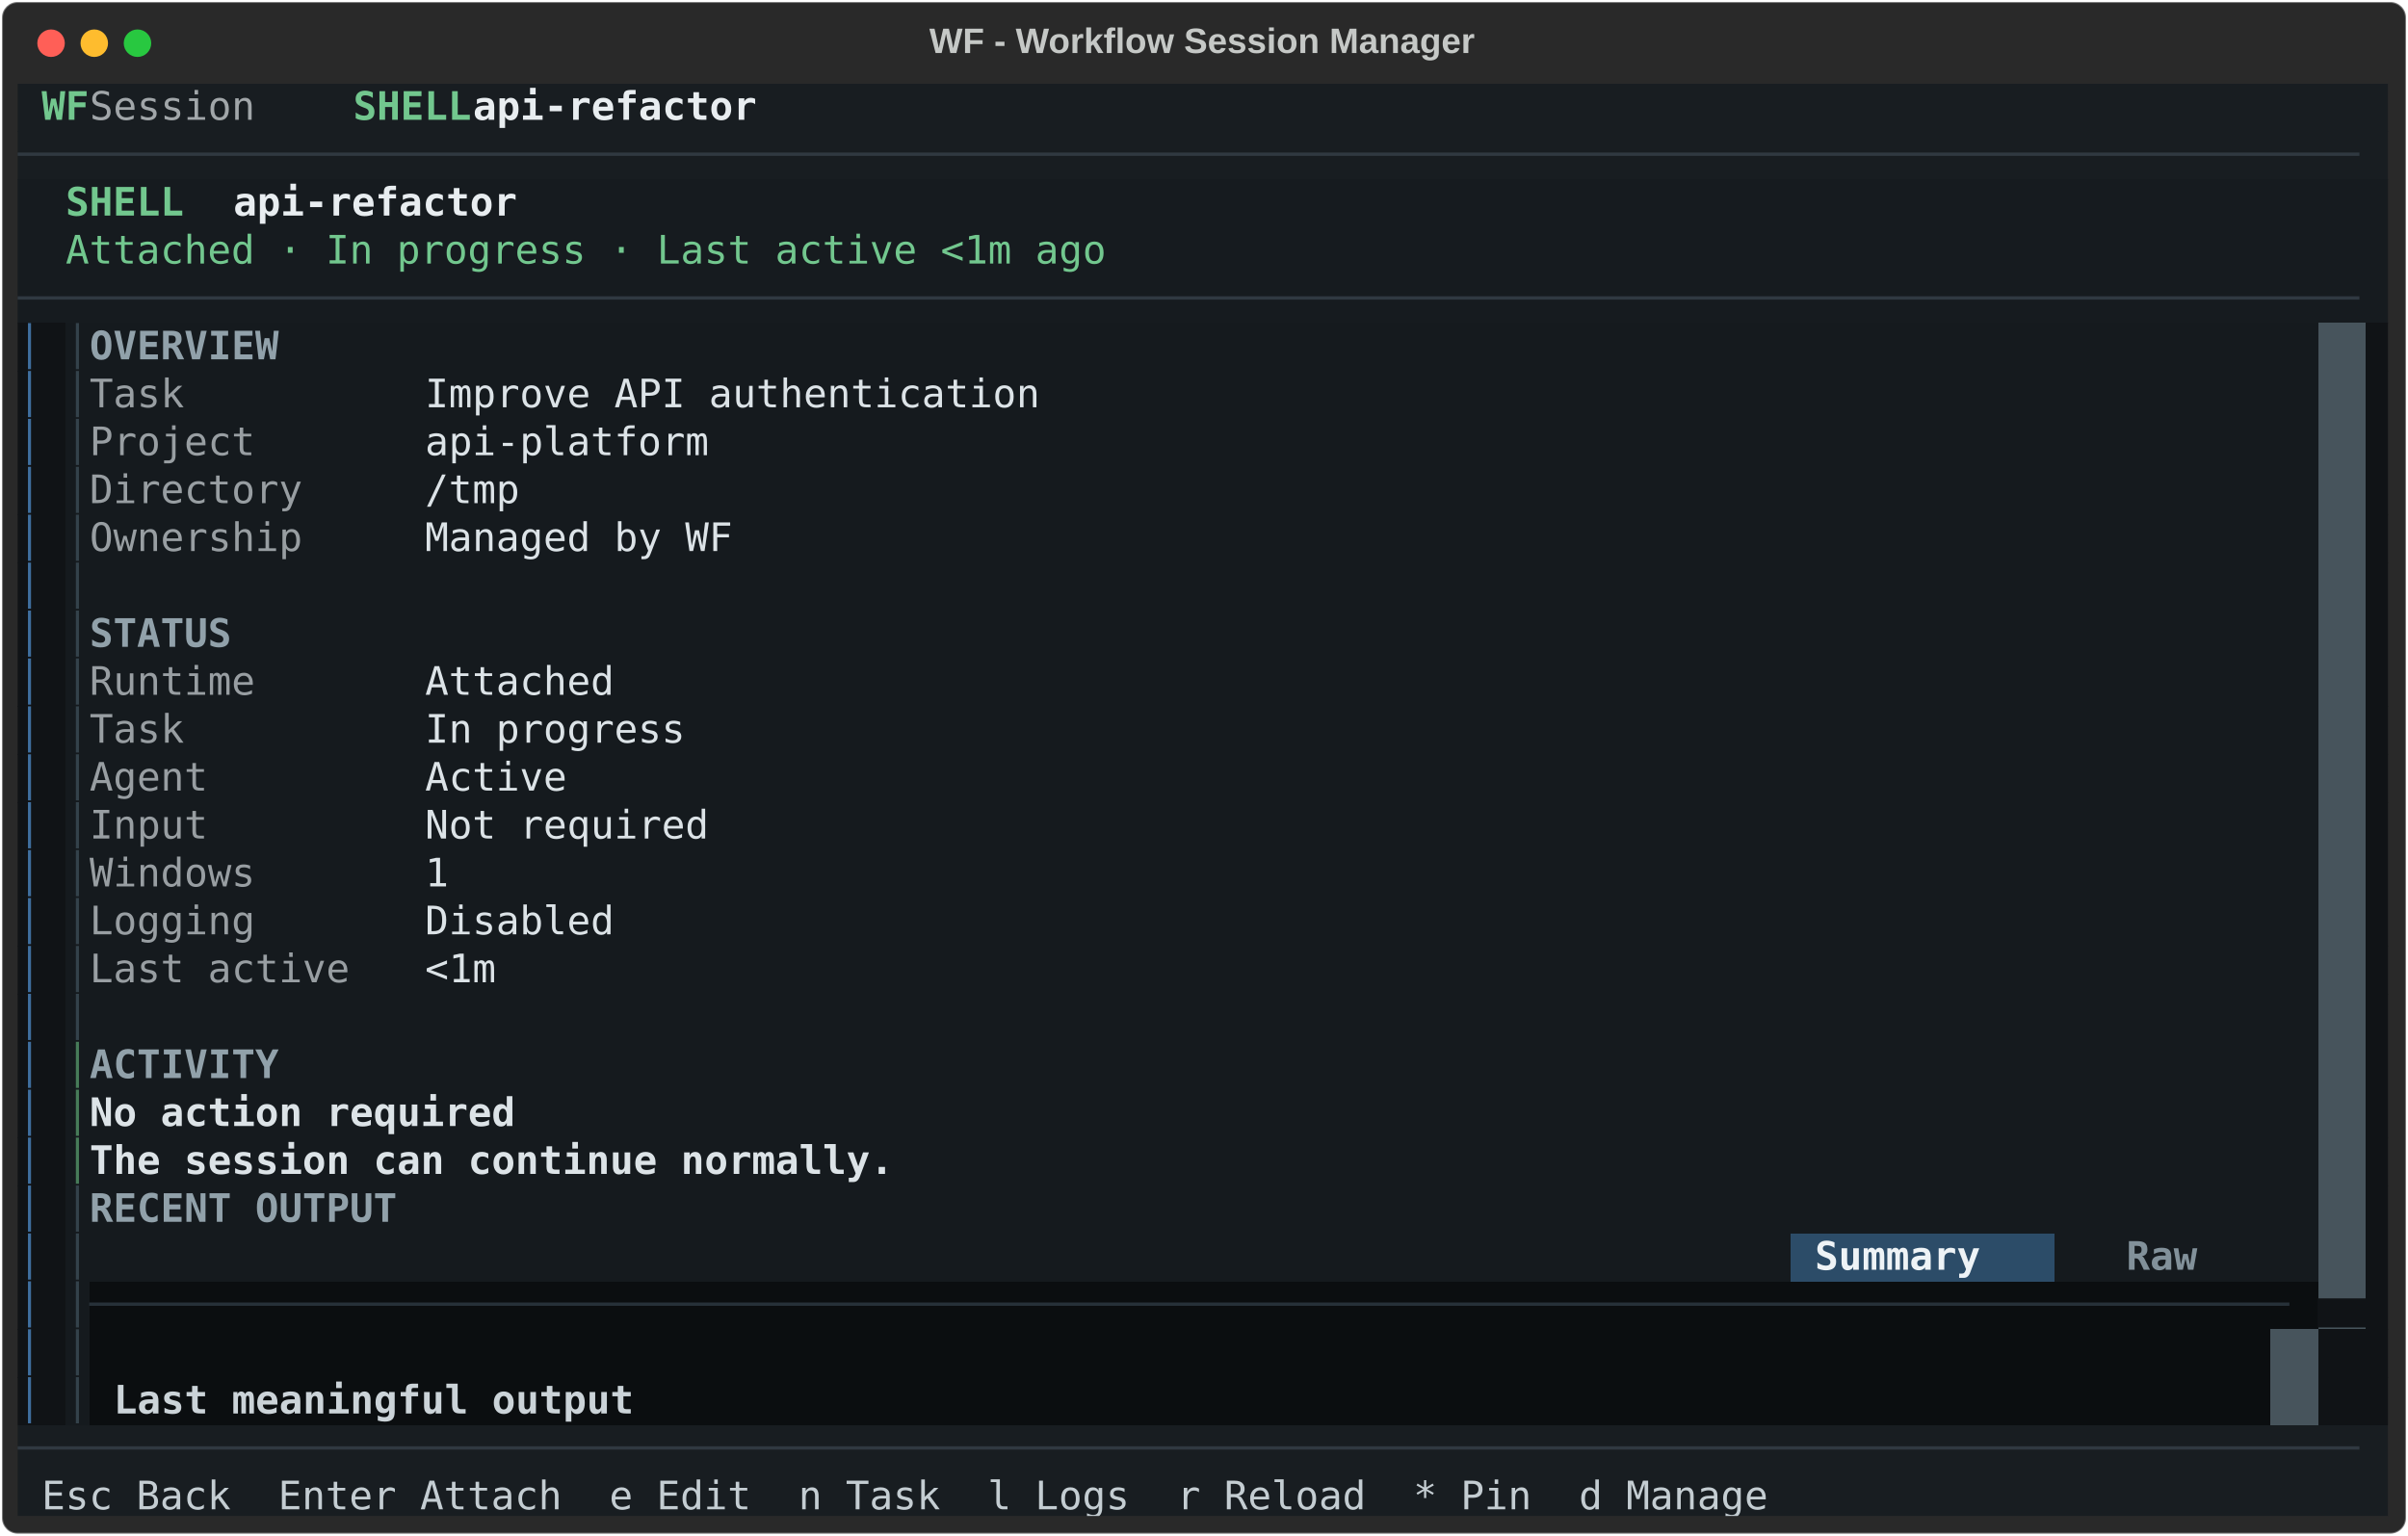
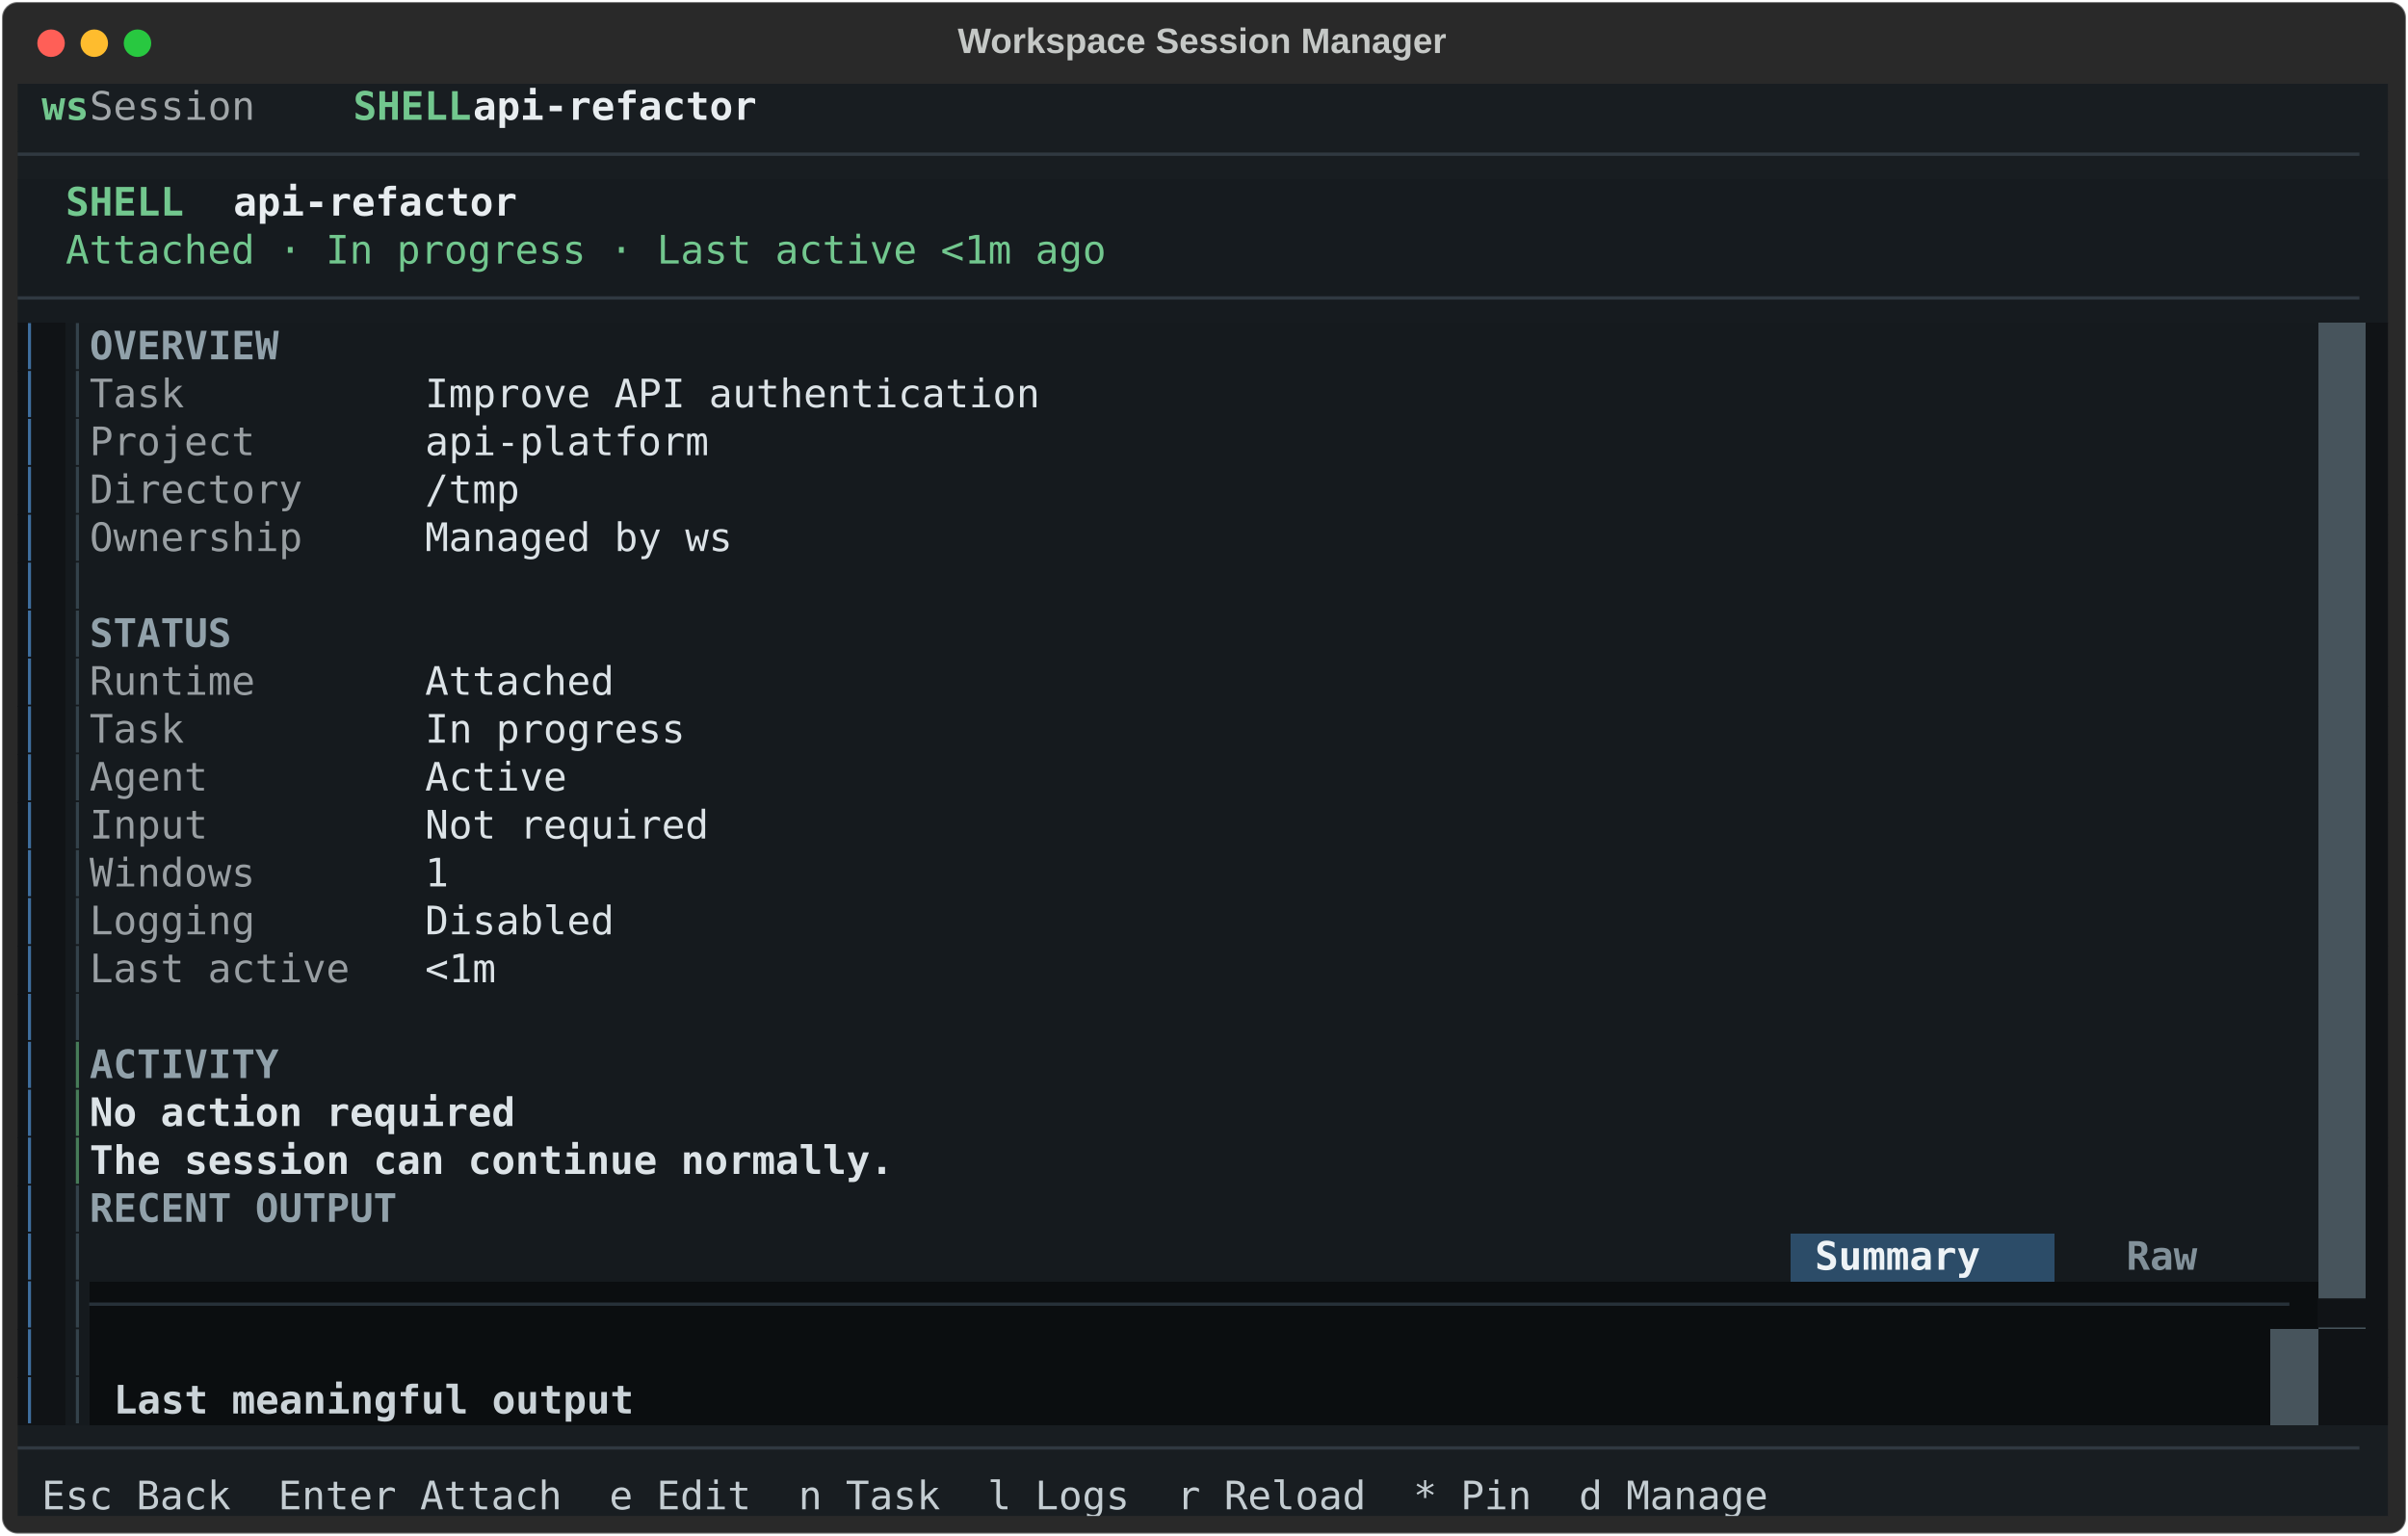
<svg xmlns="http://www.w3.org/2000/svg" class="rich-terminal" viewBox="0 0 1226 782.0">
  <style>

    @font-face {
        font-family: "Fira Code";
        src: local("FiraCode-Regular"),
                url("https://cdnjs.cloudflare.com/ajax/libs/firacode/6.2.0/woff2/FiraCode-Regular.woff2") format("woff2"),
                url("https://cdnjs.cloudflare.com/ajax/libs/firacode/6.2.0/woff/FiraCode-Regular.woff") format("woff");
        font-style: normal;
        font-weight: 400;
    }
    @font-face {
        font-family: "Fira Code";
        src: local("FiraCode-Bold"),
                url("https://cdnjs.cloudflare.com/ajax/libs/firacode/6.2.0/woff2/FiraCode-Bold.woff2") format("woff2"),
                url("https://cdnjs.cloudflare.com/ajax/libs/firacode/6.2.0/woff/FiraCode-Bold.woff") format("woff");
        font-style: bold;
        font-weight: 700;
    }

    .terminal-matrix {
        font-family: Fira Code, monospace;
        font-size: 20px;
        line-height: 24.4px;
        font-variant-east-asian: full-width;
    }

    .terminal-title {
        font-size: 18px;
        font-weight: bold;
        font-family: arial;
    }

    .terminal-r1 { fill: #c5c8c6 }
.terminal-r2 { fill: #72c78e;font-weight: bold }
.terminal-r3 { fill: #a1a6a9 }
.terminal-r4 { fill: #e8edf0;font-weight: bold }
.terminal-r5 { fill: #303941 }
.terminal-r6 { fill: #72c78e }
.terminal-r7 { fill: #3f6e9d }
.terminal-r8 { fill: #34424b }
.terminal-r9 { fill: #91a1aa;font-weight: bold }
.terminal-r10 { fill: #101316 }
.terminal-r11 { fill: #989ea2 }
.terminal-r12 { fill: #dce3e7 }
.terminal-r13 { fill: #477c59 }
.terminal-r14 { fill: #dce3e7;font-weight: bold }
.terminal-r15 { fill: #eef3f6;font-weight: bold }
.terminal-r16 { fill: #82919a;font-weight: bold }
.terminal-r17 { fill: #273139 }
.terminal-r18 { fill: #0b0e10 }
.terminal-r19 { fill: #e8edf0 }
.terminal-r20 { fill: #cbd3d8;font-weight: bold }
.terminal-r21 { fill: #c4cdd2 }
    </style>
  <defs>
    <clipPath id="terminal-clip-terminal">
      <rect x="0" y="0" width="1206.8" height="731.0" />
    </clipPath>
    <clipPath id="terminal-line-0">
      <rect x="0" y="1.5" width="1207.8" height="24.65" />
    </clipPath>
    <clipPath id="terminal-line-1">
      <rect x="0" y="25.9" width="1207.8" height="24.65" />
    </clipPath>
    <clipPath id="terminal-line-2">
      <rect x="0" y="50.3" width="1207.8" height="24.65" />
    </clipPath>
    <clipPath id="terminal-line-3">
      <rect x="0" y="74.7" width="1207.8" height="24.65" />
    </clipPath>
    <clipPath id="terminal-line-4">
      <rect x="0" y="99.1" width="1207.8" height="24.65" />
    </clipPath>
    <clipPath id="terminal-line-5">
      <rect x="0" y="123.5" width="1207.8" height="24.65" />
    </clipPath>
    <clipPath id="terminal-line-6">
      <rect x="0" y="147.9" width="1207.8" height="24.65" />
    </clipPath>
    <clipPath id="terminal-line-7">
      <rect x="0" y="172.3" width="1207.8" height="24.65" />
    </clipPath>
    <clipPath id="terminal-line-8">
      <rect x="0" y="196.7" width="1207.8" height="24.65" />
    </clipPath>
    <clipPath id="terminal-line-9">
      <rect x="0" y="221.1" width="1207.8" height="24.65" />
    </clipPath>
    <clipPath id="terminal-line-10">
      <rect x="0" y="245.5" width="1207.8" height="24.65" />
    </clipPath>
    <clipPath id="terminal-line-11">
      <rect x="0" y="269.9" width="1207.8" height="24.65" />
    </clipPath>
    <clipPath id="terminal-line-12">
      <rect x="0" y="294.3" width="1207.8" height="24.65" />
    </clipPath>
    <clipPath id="terminal-line-13">
      <rect x="0" y="318.7" width="1207.8" height="24.65" />
    </clipPath>
    <clipPath id="terminal-line-14">
      <rect x="0" y="343.1" width="1207.8" height="24.65" />
    </clipPath>
    <clipPath id="terminal-line-15">
      <rect x="0" y="367.5" width="1207.8" height="24.65" />
    </clipPath>
    <clipPath id="terminal-line-16">
      <rect x="0" y="391.9" width="1207.8" height="24.65" />
    </clipPath>
    <clipPath id="terminal-line-17">
      <rect x="0" y="416.3" width="1207.8" height="24.65" />
    </clipPath>
    <clipPath id="terminal-line-18">
      <rect x="0" y="440.7" width="1207.8" height="24.65" />
    </clipPath>
    <clipPath id="terminal-line-19">
      <rect x="0" y="465.1" width="1207.8" height="24.65" />
    </clipPath>
    <clipPath id="terminal-line-20">
      <rect x="0" y="489.5" width="1207.8" height="24.65" />
    </clipPath>
    <clipPath id="terminal-line-21">
      <rect x="0" y="513.9" width="1207.8" height="24.65" />
    </clipPath>
    <clipPath id="terminal-line-22">
      <rect x="0" y="538.3" width="1207.8" height="24.65" />
    </clipPath>
    <clipPath id="terminal-line-23">
      <rect x="0" y="562.7" width="1207.8" height="24.65" />
    </clipPath>
    <clipPath id="terminal-line-24">
      <rect x="0" y="587.1" width="1207.8" height="24.65" />
    </clipPath>
    <clipPath id="terminal-line-25">
      <rect x="0" y="611.5" width="1207.8" height="24.65" />
    </clipPath>
    <clipPath id="terminal-line-26">
      <rect x="0" y="635.9" width="1207.8" height="24.65" />
    </clipPath>
    <clipPath id="terminal-line-27">
      <rect x="0" y="660.3" width="1207.8" height="24.65" />
    </clipPath>
    <clipPath id="terminal-line-28">
      <rect x="0" y="684.7" width="1207.8" height="24.65" />
    </clipPath>
  </defs>
  <rect fill="#292929" stroke="rgba(255,255,255,0.35)" stroke-width="1" x="1" y="1" width="1224" height="780" rx="8" />
-   <text class="terminal-title" fill="#c5c8c6" text-anchor="middle" x="612" y="27">WF - Workflow Session Manager</text>
+   <text class="terminal-title" fill="#c5c8c6" text-anchor="middle" x="612" y="27">Workspace Session Manager</text>
  <g transform="translate(26,22)">
    <circle cx="0" cy="0" r="7" fill="#ff5f57" />
    <circle cx="22" cy="0" r="7" fill="#febc2e" />
    <circle cx="44" cy="0" r="7" fill="#28c840" />
  </g>
  <g transform="translate(9, 41)" clip-path="url(#terminal-clip-terminal)">
    <rect fill="#181d21" x="0" y="1.5" width="12.2" height="24.65" shape-rendering="crispEdges" />
    <rect fill="#181d21" x="12.2" y="1.5" width="24.4" height="24.65" shape-rendering="crispEdges" />
    <rect fill="#181d21" x="36.6" y="1.5" width="134.2" height="24.65" shape-rendering="crispEdges" />
    <rect fill="#181d21" x="170.8" y="1.5" width="61" height="24.65" shape-rendering="crispEdges" />
    <rect fill="#181d21" x="231.8" y="1.5" width="170.8" height="24.65" shape-rendering="crispEdges" />
    <rect fill="#181d21" x="402.6" y="1.5" width="805.2" height="24.65" shape-rendering="crispEdges" />
    <rect fill="#181d21" x="0" y="25.9" width="1207.8" height="24.65" shape-rendering="crispEdges" />
    <rect fill="#161b1f" x="0" y="50.3" width="24.4" height="24.65" shape-rendering="crispEdges" />
    <rect fill="#161b1f" x="24.4" y="50.3" width="85.4" height="24.65" shape-rendering="crispEdges" />
    <rect fill="#161b1f" x="109.8" y="50.3" width="146.4" height="24.65" shape-rendering="crispEdges" />
    <rect fill="#161b1f" x="256.2" y="50.3" width="951.6" height="24.65" shape-rendering="crispEdges" />
    <rect fill="#161b1f" x="0" y="74.7" width="24.4" height="24.65" shape-rendering="crispEdges" />
    <rect fill="#161b1f" x="24.4" y="74.7" width="536.8" height="24.65" shape-rendering="crispEdges" />
    <rect fill="#161b1f" x="561.2" y="74.7" width="646.6" height="24.65" shape-rendering="crispEdges" />
    <rect fill="#161b1f" x="0" y="99.1" width="1207.8" height="24.65" shape-rendering="crispEdges" />
    <rect fill="#101316" x="0" y="123.5" width="12.2" height="24.65" shape-rendering="crispEdges" />
    <rect fill="#101316" x="12.2" y="123.5" width="12.2" height="24.65" shape-rendering="crispEdges" />
    <rect fill="#151a1e" x="24.4" y="123.5" width="12.2" height="24.65" shape-rendering="crispEdges" />
    <rect fill="#151a1e" x="36.6" y="123.5" width="97.6" height="24.65" shape-rendering="crispEdges" />
    <rect fill="#151a1e" x="134.2" y="123.5" width="1037" height="24.65" shape-rendering="crispEdges" />
    <rect fill="#47545c" x="1171.2" y="123.5" width="24.4" height="24.65" shape-rendering="crispEdges" />
    <rect fill="#101316" x="1195.6" y="123.5" width="12.2" height="24.65" shape-rendering="crispEdges" />
    <rect fill="#101316" x="0" y="147.9" width="12.2" height="24.65" shape-rendering="crispEdges" />
    <rect fill="#101316" x="12.2" y="147.9" width="12.2" height="24.65" shape-rendering="crispEdges" />
    <rect fill="#151a1e" x="24.4" y="147.9" width="12.2" height="24.65" shape-rendering="crispEdges" />
    <rect fill="#151a1e" x="36.6" y="147.9" width="170.8" height="24.65" shape-rendering="crispEdges" />
    <rect fill="#151a1e" x="207.4" y="147.9" width="317.2" height="24.65" shape-rendering="crispEdges" />
    <rect fill="#151a1e" x="524.6" y="147.9" width="646.6" height="24.65" shape-rendering="crispEdges" />
    <rect fill="#47545c" x="1171.2" y="147.9" width="24.4" height="24.65" shape-rendering="crispEdges" />
    <rect fill="#101316" x="1195.6" y="147.9" width="12.2" height="24.65" shape-rendering="crispEdges" />
    <rect fill="#101316" x="0" y="172.3" width="12.2" height="24.65" shape-rendering="crispEdges" />
    <rect fill="#101316" x="12.2" y="172.3" width="12.2" height="24.65" shape-rendering="crispEdges" />
    <rect fill="#151a1e" x="24.4" y="172.3" width="12.2" height="24.65" shape-rendering="crispEdges" />
    <rect fill="#151a1e" x="36.6" y="172.3" width="170.8" height="24.65" shape-rendering="crispEdges" />
    <rect fill="#151a1e" x="207.4" y="172.3" width="146.4" height="24.65" shape-rendering="crispEdges" />
    <rect fill="#151a1e" x="353.8" y="172.3" width="817.4" height="24.65" shape-rendering="crispEdges" />
    <rect fill="#47545c" x="1171.2" y="172.3" width="24.4" height="24.65" shape-rendering="crispEdges" />
    <rect fill="#101316" x="1195.6" y="172.3" width="12.2" height="24.65" shape-rendering="crispEdges" />
    <rect fill="#101316" x="0" y="196.7" width="12.2" height="24.65" shape-rendering="crispEdges" />
    <rect fill="#101316" x="12.2" y="196.7" width="12.2" height="24.65" shape-rendering="crispEdges" />
    <rect fill="#151a1e" x="24.4" y="196.7" width="12.2" height="24.65" shape-rendering="crispEdges" />
    <rect fill="#151a1e" x="36.6" y="196.7" width="170.8" height="24.65" shape-rendering="crispEdges" />
    <rect fill="#151a1e" x="207.4" y="196.7" width="48.8" height="24.65" shape-rendering="crispEdges" />
    <rect fill="#151a1e" x="256.2" y="196.7" width="915" height="24.65" shape-rendering="crispEdges" />
    <rect fill="#47545c" x="1171.2" y="196.7" width="24.4" height="24.65" shape-rendering="crispEdges" />
    <rect fill="#101316" x="1195.6" y="196.7" width="12.2" height="24.65" shape-rendering="crispEdges" />
    <rect fill="#101316" x="0" y="221.1" width="12.2" height="24.65" shape-rendering="crispEdges" />
    <rect fill="#101316" x="12.2" y="221.1" width="12.2" height="24.65" shape-rendering="crispEdges" />
    <rect fill="#151a1e" x="24.4" y="221.1" width="12.2" height="24.65" shape-rendering="crispEdges" />
    <rect fill="#151a1e" x="36.6" y="221.1" width="170.8" height="24.65" shape-rendering="crispEdges" />
    <rect fill="#151a1e" x="207.4" y="221.1" width="158.6" height="24.65" shape-rendering="crispEdges" />
    <rect fill="#151a1e" x="366" y="221.1" width="805.2" height="24.65" shape-rendering="crispEdges" />
    <rect fill="#47545c" x="1171.2" y="221.1" width="24.4" height="24.65" shape-rendering="crispEdges" />
    <rect fill="#101316" x="1195.6" y="221.1" width="12.2" height="24.65" shape-rendering="crispEdges" />
    <rect fill="#101316" x="0" y="245.5" width="12.2" height="24.65" shape-rendering="crispEdges" />
    <rect fill="#101316" x="12.2" y="245.5" width="12.2" height="24.65" shape-rendering="crispEdges" />
    <rect fill="#151a1e" x="24.4" y="245.5" width="12.2" height="24.65" shape-rendering="crispEdges" />
    <rect fill="#151a1e" x="36.6" y="245.5" width="0" height="24.65" shape-rendering="crispEdges" />
    <rect fill="#151a1e" x="36.6" y="245.5" width="1134.6" height="24.65" shape-rendering="crispEdges" />
    <rect fill="#47545c" x="1171.2" y="245.5" width="24.4" height="24.65" shape-rendering="crispEdges" />
    <rect fill="#101316" x="1195.6" y="245.5" width="12.2" height="24.65" shape-rendering="crispEdges" />
    <rect fill="#101316" x="0" y="269.9" width="12.2" height="24.65" shape-rendering="crispEdges" />
    <rect fill="#101316" x="12.2" y="269.9" width="12.2" height="24.65" shape-rendering="crispEdges" />
    <rect fill="#151a1e" x="24.4" y="269.9" width="12.2" height="24.65" shape-rendering="crispEdges" />
    <rect fill="#151a1e" x="36.6" y="269.9" width="73.2" height="24.65" shape-rendering="crispEdges" />
    <rect fill="#151a1e" x="109.8" y="269.9" width="1061.4" height="24.65" shape-rendering="crispEdges" />
    <rect fill="#47545c" x="1171.2" y="269.9" width="24.4" height="24.65" shape-rendering="crispEdges" />
    <rect fill="#101316" x="1195.6" y="269.9" width="12.2" height="24.65" shape-rendering="crispEdges" />
    <rect fill="#101316" x="0" y="294.3" width="12.2" height="24.65" shape-rendering="crispEdges" />
    <rect fill="#101316" x="12.2" y="294.3" width="12.2" height="24.65" shape-rendering="crispEdges" />
    <rect fill="#151a1e" x="24.4" y="294.3" width="12.2" height="24.65" shape-rendering="crispEdges" />
    <rect fill="#151a1e" x="36.6" y="294.3" width="170.8" height="24.65" shape-rendering="crispEdges" />
    <rect fill="#151a1e" x="207.4" y="294.3" width="97.6" height="24.65" shape-rendering="crispEdges" />
    <rect fill="#151a1e" x="305" y="294.3" width="866.2" height="24.65" shape-rendering="crispEdges" />
    <rect fill="#47545c" x="1171.2" y="294.3" width="24.4" height="24.65" shape-rendering="crispEdges" />
    <rect fill="#101316" x="1195.6" y="294.3" width="12.2" height="24.65" shape-rendering="crispEdges" />
    <rect fill="#101316" x="0" y="318.7" width="12.2" height="24.65" shape-rendering="crispEdges" />
    <rect fill="#101316" x="12.2" y="318.7" width="12.2" height="24.65" shape-rendering="crispEdges" />
    <rect fill="#151a1e" x="24.4" y="318.7" width="12.2" height="24.65" shape-rendering="crispEdges" />
    <rect fill="#151a1e" x="36.6" y="318.7" width="170.8" height="24.65" shape-rendering="crispEdges" />
    <rect fill="#151a1e" x="207.4" y="318.7" width="134.2" height="24.65" shape-rendering="crispEdges" />
    <rect fill="#151a1e" x="341.6" y="318.7" width="829.6" height="24.65" shape-rendering="crispEdges" />
    <rect fill="#47545c" x="1171.2" y="318.7" width="24.4" height="24.65" shape-rendering="crispEdges" />
    <rect fill="#101316" x="1195.6" y="318.7" width="12.2" height="24.65" shape-rendering="crispEdges" />
    <rect fill="#101316" x="0" y="343.1" width="12.2" height="24.65" shape-rendering="crispEdges" />
    <rect fill="#101316" x="12.2" y="343.1" width="12.2" height="24.65" shape-rendering="crispEdges" />
    <rect fill="#151a1e" x="24.4" y="343.1" width="12.2" height="24.65" shape-rendering="crispEdges" />
    <rect fill="#151a1e" x="36.6" y="343.1" width="170.8" height="24.65" shape-rendering="crispEdges" />
    <rect fill="#151a1e" x="207.4" y="343.1" width="73.2" height="24.65" shape-rendering="crispEdges" />
    <rect fill="#151a1e" x="280.6" y="343.1" width="890.6" height="24.65" shape-rendering="crispEdges" />
    <rect fill="#47545c" x="1171.2" y="343.1" width="24.4" height="24.65" shape-rendering="crispEdges" />
    <rect fill="#101316" x="1195.6" y="343.1" width="12.2" height="24.65" shape-rendering="crispEdges" />
    <rect fill="#101316" x="0" y="367.5" width="12.2" height="24.65" shape-rendering="crispEdges" />
    <rect fill="#101316" x="12.2" y="367.5" width="12.2" height="24.65" shape-rendering="crispEdges" />
    <rect fill="#151a1e" x="24.4" y="367.5" width="12.2" height="24.65" shape-rendering="crispEdges" />
    <rect fill="#151a1e" x="36.6" y="367.5" width="170.8" height="24.65" shape-rendering="crispEdges" />
    <rect fill="#151a1e" x="207.4" y="367.5" width="146.4" height="24.65" shape-rendering="crispEdges" />
    <rect fill="#151a1e" x="353.8" y="367.5" width="817.4" height="24.65" shape-rendering="crispEdges" />
    <rect fill="#47545c" x="1171.2" y="367.5" width="24.4" height="24.65" shape-rendering="crispEdges" />
    <rect fill="#101316" x="1195.6" y="367.5" width="12.2" height="24.65" shape-rendering="crispEdges" />
    <rect fill="#101316" x="0" y="391.9" width="12.2" height="24.65" shape-rendering="crispEdges" />
    <rect fill="#101316" x="12.2" y="391.9" width="12.2" height="24.65" shape-rendering="crispEdges" />
    <rect fill="#151a1e" x="24.4" y="391.9" width="12.2" height="24.65" shape-rendering="crispEdges" />
    <rect fill="#151a1e" x="36.6" y="391.9" width="170.8" height="24.65" shape-rendering="crispEdges" />
    <rect fill="#151a1e" x="207.4" y="391.9" width="12.2" height="24.65" shape-rendering="crispEdges" />
    <rect fill="#151a1e" x="219.6" y="391.9" width="951.6" height="24.65" shape-rendering="crispEdges" />
    <rect fill="#47545c" x="1171.2" y="391.9" width="24.4" height="24.65" shape-rendering="crispEdges" />
    <rect fill="#101316" x="1195.6" y="391.9" width="12.2" height="24.65" shape-rendering="crispEdges" />
    <rect fill="#101316" x="0" y="416.3" width="12.2" height="24.65" shape-rendering="crispEdges" />
    <rect fill="#101316" x="12.2" y="416.3" width="12.2" height="24.65" shape-rendering="crispEdges" />
    <rect fill="#151a1e" x="24.4" y="416.3" width="12.2" height="24.65" shape-rendering="crispEdges" />
    <rect fill="#151a1e" x="36.6" y="416.3" width="170.8" height="24.65" shape-rendering="crispEdges" />
    <rect fill="#151a1e" x="207.4" y="416.3" width="97.6" height="24.65" shape-rendering="crispEdges" />
    <rect fill="#151a1e" x="305" y="416.3" width="866.2" height="24.65" shape-rendering="crispEdges" />
    <rect fill="#47545c" x="1171.2" y="416.3" width="24.4" height="24.65" shape-rendering="crispEdges" />
    <rect fill="#101316" x="1195.6" y="416.3" width="12.2" height="24.65" shape-rendering="crispEdges" />
    <rect fill="#101316" x="0" y="440.7" width="12.2" height="24.65" shape-rendering="crispEdges" />
    <rect fill="#101316" x="12.2" y="440.7" width="12.2" height="24.65" shape-rendering="crispEdges" />
    <rect fill="#151a1e" x="24.4" y="440.7" width="12.2" height="24.65" shape-rendering="crispEdges" />
    <rect fill="#151a1e" x="36.6" y="440.7" width="170.8" height="24.65" shape-rendering="crispEdges" />
    <rect fill="#151a1e" x="207.4" y="440.7" width="36.6" height="24.65" shape-rendering="crispEdges" />
    <rect fill="#151a1e" x="244" y="440.7" width="927.2" height="24.65" shape-rendering="crispEdges" />
    <rect fill="#47545c" x="1171.2" y="440.7" width="24.4" height="24.65" shape-rendering="crispEdges" />
    <rect fill="#101316" x="1195.6" y="440.7" width="12.2" height="24.65" shape-rendering="crispEdges" />
    <rect fill="#101316" x="0" y="465.1" width="12.2" height="24.65" shape-rendering="crispEdges" />
    <rect fill="#101316" x="12.2" y="465.1" width="12.2" height="24.65" shape-rendering="crispEdges" />
    <rect fill="#151a1e" x="24.4" y="465.1" width="12.2" height="24.65" shape-rendering="crispEdges" />
    <rect fill="#151a1e" x="36.6" y="465.1" width="0" height="24.65" shape-rendering="crispEdges" />
    <rect fill="#151a1e" x="36.6" y="465.1" width="1134.6" height="24.65" shape-rendering="crispEdges" />
    <rect fill="#47545c" x="1171.2" y="465.1" width="24.4" height="24.65" shape-rendering="crispEdges" />
    <rect fill="#101316" x="1195.6" y="465.1" width="12.2" height="24.65" shape-rendering="crispEdges" />
    <rect fill="#101316" x="0" y="489.5" width="12.2" height="24.65" shape-rendering="crispEdges" />
    <rect fill="#101316" x="12.2" y="489.5" width="12.2" height="24.65" shape-rendering="crispEdges" />
    <rect fill="#151a1e" x="24.4" y="489.5" width="12.2" height="24.65" shape-rendering="crispEdges" />
    <rect fill="#151a1e" x="36.6" y="489.5" width="97.6" height="24.65" shape-rendering="crispEdges" />
    <rect fill="#151a1e" x="134.2" y="489.5" width="1037" height="24.65" shape-rendering="crispEdges" />
    <rect fill="#47545c" x="1171.2" y="489.5" width="24.4" height="24.65" shape-rendering="crispEdges" />
    <rect fill="#101316" x="1195.6" y="489.5" width="12.2" height="24.65" shape-rendering="crispEdges" />
    <rect fill="#101316" x="0" y="513.9" width="12.2" height="24.65" shape-rendering="crispEdges" />
    <rect fill="#101316" x="12.2" y="513.9" width="12.2" height="24.65" shape-rendering="crispEdges" />
    <rect fill="#151a1e" x="24.4" y="513.9" width="12.2" height="24.65" shape-rendering="crispEdges" />
    <rect fill="#151a1e" x="36.6" y="513.9" width="219.6" height="24.65" shape-rendering="crispEdges" />
    <rect fill="#151a1e" x="256.2" y="513.9" width="915" height="24.65" shape-rendering="crispEdges" />
    <rect fill="#47545c" x="1171.2" y="513.9" width="24.4" height="24.65" shape-rendering="crispEdges" />
    <rect fill="#101316" x="1195.6" y="513.9" width="12.2" height="24.65" shape-rendering="crispEdges" />
    <rect fill="#101316" x="0" y="538.3" width="12.2" height="24.65" shape-rendering="crispEdges" />
    <rect fill="#101316" x="12.2" y="538.3" width="12.2" height="24.65" shape-rendering="crispEdges" />
    <rect fill="#151a1e" x="24.4" y="538.3" width="12.2" height="24.65" shape-rendering="crispEdges" />
    <rect fill="#151a1e" x="36.6" y="538.3" width="414.8" height="24.65" shape-rendering="crispEdges" />
    <rect fill="#151a1e" x="451.4" y="538.3" width="719.8" height="24.65" shape-rendering="crispEdges" />
    <rect fill="#47545c" x="1171.2" y="538.3" width="24.4" height="24.65" shape-rendering="crispEdges" />
    <rect fill="#101316" x="1195.6" y="538.3" width="12.2" height="24.65" shape-rendering="crispEdges" />
    <rect fill="#101316" x="0" y="562.7" width="12.2" height="24.65" shape-rendering="crispEdges" />
    <rect fill="#101316" x="12.2" y="562.7" width="12.2" height="24.65" shape-rendering="crispEdges" />
    <rect fill="#151a1e" x="24.4" y="562.7" width="12.2" height="24.65" shape-rendering="crispEdges" />
    <rect fill="#151a1e" x="36.6" y="562.7" width="158.6" height="24.65" shape-rendering="crispEdges" />
    <rect fill="#151a1e" x="195.2" y="562.7" width="976" height="24.65" shape-rendering="crispEdges" />
    <rect fill="#47545c" x="1171.2" y="562.7" width="24.4" height="24.65" shape-rendering="crispEdges" />
    <rect fill="#101316" x="1195.6" y="562.7" width="12.2" height="24.65" shape-rendering="crispEdges" />
    <rect fill="#101316" x="0" y="587.1" width="12.2" height="24.65" shape-rendering="crispEdges" />
    <rect fill="#101316" x="12.2" y="587.1" width="12.2" height="24.65" shape-rendering="crispEdges" />
    <rect fill="#151a1e" x="24.4" y="587.1" width="12.2" height="24.65" shape-rendering="crispEdges" />
    <rect fill="#151a1e" x="36.6" y="587.1" width="866.2" height="24.65" shape-rendering="crispEdges" />
    <rect fill="#2c4c68" x="902.8" y="587.1" width="12.2" height="24.65" shape-rendering="crispEdges" />
    <rect fill="#2c4c68" x="915" y="587.1" width="109.8" height="24.65" shape-rendering="crispEdges" />
    <rect fill="#2c4c68" x="1024.8" y="587.1" width="12.2" height="24.65" shape-rendering="crispEdges" />
    <rect fill="#151a1e" x="1037" y="587.1" width="36.6" height="24.65" shape-rendering="crispEdges" />
    <rect fill="#151a1e" x="1073.6" y="587.1" width="61" height="24.65" shape-rendering="crispEdges" />
    <rect fill="#151a1e" x="1134.6" y="587.1" width="36.6" height="24.65" shape-rendering="crispEdges" />
    <rect fill="#47545c" x="1171.2" y="587.1" width="24.4" height="24.65" shape-rendering="crispEdges" />
    <rect fill="#101316" x="1195.6" y="587.1" width="12.2" height="24.65" shape-rendering="crispEdges" />
    <rect fill="#101316" x="0" y="611.5" width="12.2" height="24.65" shape-rendering="crispEdges" />
    <rect fill="#101316" x="12.2" y="611.5" width="12.2" height="24.65" shape-rendering="crispEdges" />
    <rect fill="#151a1e" x="24.4" y="611.5" width="12.2" height="24.65" shape-rendering="crispEdges" />
    <rect fill="#0b0e10" x="36.6" y="611.5" width="1134.6" height="24.65" shape-rendering="crispEdges" />
    <rect fill="#47545c" x="1171.2" y="611.5" width="24.4" height="24.65" shape-rendering="crispEdges" />
    <rect fill="#101316" x="1195.6" y="611.5" width="12.2" height="24.65" shape-rendering="crispEdges" />
    <rect fill="#101316" x="0" y="635.9" width="12.2" height="24.65" shape-rendering="crispEdges" />
    <rect fill="#101316" x="12.2" y="635.9" width="12.2" height="24.65" shape-rendering="crispEdges" />
    <rect fill="#151a1e" x="24.4" y="635.9" width="12.2" height="24.65" shape-rendering="crispEdges" />
    <rect fill="#0b0e10" x="36.6" y="635.9" width="1110.2" height="24.65" shape-rendering="crispEdges" />
    <rect fill="#47545c" x="1146.8" y="635.9" width="24.4" height="24.65" shape-rendering="crispEdges" />
    <rect fill="#101316" x="1171.2" y="635.9" width="24.4" height="24.65" shape-rendering="crispEdges" />
    <rect fill="#101316" x="1195.6" y="635.9" width="12.2" height="24.65" shape-rendering="crispEdges" />
    <rect fill="#101316" x="0" y="660.3" width="12.2" height="24.65" shape-rendering="crispEdges" />
    <rect fill="#101316" x="12.2" y="660.3" width="12.2" height="24.65" shape-rendering="crispEdges" />
    <rect fill="#151a1e" x="24.4" y="660.3" width="12.2" height="24.65" shape-rendering="crispEdges" />
    <rect fill="#0b0e10" x="36.6" y="660.3" width="12.2" height="24.65" shape-rendering="crispEdges" />
    <rect fill="#0b0e10" x="48.8" y="660.3" width="268.4" height="24.65" shape-rendering="crispEdges" />
    <rect fill="#0b0e10" x="317.2" y="660.3" width="829.6" height="24.65" shape-rendering="crispEdges" />
    <rect fill="#47545c" x="1146.8" y="660.3" width="24.4" height="24.65" shape-rendering="crispEdges" />
    <rect fill="#101316" x="1171.2" y="660.3" width="24.4" height="24.65" shape-rendering="crispEdges" />
    <rect fill="#101316" x="1195.6" y="660.3" width="12.2" height="24.65" shape-rendering="crispEdges" />
    <rect fill="#181d21" x="0" y="684.7" width="1207.8" height="24.65" shape-rendering="crispEdges" />
    <rect fill="#181d21" x="0" y="709.1" width="12.2" height="24.65" shape-rendering="crispEdges" />
    <rect fill="#181d21" x="12.2" y="709.1" width="890.6" height="24.65" shape-rendering="crispEdges" />
    <rect fill="#181d21" x="902.8" y="709.1" width="292.8" height="24.65" shape-rendering="crispEdges" />
    <rect fill="#181d21" x="1195.6" y="709.1" width="12.2" height="24.65" shape-rendering="crispEdges" />
    <g class="terminal-matrix">
-       <text class="terminal-r2" x="12.2" y="20" textLength="24.4" clip-path="url(#terminal-line-0)">WF</text>
+       <text class="terminal-r2" x="12.2" y="20" textLength="24.4" clip-path="url(#terminal-line-0)">ws</text>
      <text class="terminal-r3" x="36.6" y="20" textLength="134.2" clip-path="url(#terminal-line-0)">  Session  </text>
      <text class="terminal-r2" x="170.8" y="20" textLength="61" clip-path="url(#terminal-line-0)">SHELL</text>
      <text class="terminal-r4" x="231.8" y="20" textLength="170.8" clip-path="url(#terminal-line-0)">  api-refactor</text>
      <text class="terminal-r1" x="1207.8" y="20" textLength="12.2" clip-path="url(#terminal-line-0)">
</text>
      <text class="terminal-r5" x="0" y="44.4" textLength="1207.8" clip-path="url(#terminal-line-1)">───────────────────────────────────────────────────────────────────────────────────────────────────</text>
      <text class="terminal-r1" x="1207.8" y="44.4" textLength="12.2" clip-path="url(#terminal-line-1)">
</text>
      <text class="terminal-r2" x="24.4" y="68.8" textLength="85.4" clip-path="url(#terminal-line-2)">SHELL  </text>
      <text class="terminal-r4" x="109.8" y="68.8" textLength="146.4" clip-path="url(#terminal-line-2)">api-refactor</text>
      <text class="terminal-r1" x="1207.8" y="68.8" textLength="12.2" clip-path="url(#terminal-line-2)">
</text>
      <text class="terminal-r6" x="24.4" y="93.2" textLength="536.8" clip-path="url(#terminal-line-3)">Attached · In progress · Last active &lt;1m ago</text>
      <text class="terminal-r1" x="1207.8" y="93.2" textLength="12.2" clip-path="url(#terminal-line-3)">
</text>
      <text class="terminal-r5" x="0" y="117.6" textLength="1207.8" clip-path="url(#terminal-line-4)">───────────────────────────────────────────────────────────────────────────────────────────────────</text>
      <text class="terminal-r1" x="1207.8" y="117.6" textLength="12.2" clip-path="url(#terminal-line-4)">
</text>
      <text class="terminal-r7" x="0" y="142" textLength="12.2" clip-path="url(#terminal-line-5)">│</text>
      <text class="terminal-r8" x="24.4" y="142" textLength="12.2" clip-path="url(#terminal-line-5)">│</text>
      <text class="terminal-r9" x="36.6" y="142" textLength="97.6" clip-path="url(#terminal-line-5)">OVERVIEW</text>
      <text class="terminal-r1" x="1207.8" y="142" textLength="12.2" clip-path="url(#terminal-line-5)">
</text>
      <text class="terminal-r7" x="0" y="166.4" textLength="12.2" clip-path="url(#terminal-line-6)">│</text>
      <text class="terminal-r8" x="24.4" y="166.4" textLength="12.2" clip-path="url(#terminal-line-6)">│</text>
      <text class="terminal-r11" x="36.6" y="166.4" textLength="170.8" clip-path="url(#terminal-line-6)">Task          </text>
      <text class="terminal-r12" x="207.4" y="166.4" textLength="317.2" clip-path="url(#terminal-line-6)">Improve API authentication</text>
      <text class="terminal-r1" x="1207.8" y="166.4" textLength="12.2" clip-path="url(#terminal-line-6)">
</text>
      <text class="terminal-r7" x="0" y="190.8" textLength="12.2" clip-path="url(#terminal-line-7)">│</text>
      <text class="terminal-r8" x="24.4" y="190.8" textLength="12.2" clip-path="url(#terminal-line-7)">│</text>
      <text class="terminal-r11" x="36.6" y="190.8" textLength="170.8" clip-path="url(#terminal-line-7)">Project       </text>
      <text class="terminal-r12" x="207.4" y="190.8" textLength="146.4" clip-path="url(#terminal-line-7)">api-platform</text>
      <text class="terminal-r1" x="1207.8" y="190.8" textLength="12.2" clip-path="url(#terminal-line-7)">
</text>
      <text class="terminal-r7" x="0" y="215.2" textLength="12.2" clip-path="url(#terminal-line-8)">│</text>
      <text class="terminal-r8" x="24.4" y="215.2" textLength="12.2" clip-path="url(#terminal-line-8)">│</text>
      <text class="terminal-r11" x="36.6" y="215.2" textLength="170.8" clip-path="url(#terminal-line-8)">Directory     </text>
      <text class="terminal-r12" x="207.4" y="215.2" textLength="48.8" clip-path="url(#terminal-line-8)">/tmp</text>
      <text class="terminal-r1" x="1207.8" y="215.2" textLength="12.2" clip-path="url(#terminal-line-8)">
</text>
      <text class="terminal-r7" x="0" y="239.6" textLength="12.2" clip-path="url(#terminal-line-9)">│</text>
      <text class="terminal-r8" x="24.4" y="239.6" textLength="12.2" clip-path="url(#terminal-line-9)">│</text>
      <text class="terminal-r11" x="36.6" y="239.6" textLength="170.8" clip-path="url(#terminal-line-9)">Ownership     </text>
-       <text class="terminal-r12" x="207.4" y="239.6" textLength="158.6" clip-path="url(#terminal-line-9)">Managed by WF</text>
+       <text class="terminal-r12" x="207.4" y="239.6" textLength="158.6" clip-path="url(#terminal-line-9)">Managed by ws</text>
      <text class="terminal-r1" x="1207.8" y="239.6" textLength="12.2" clip-path="url(#terminal-line-9)">
</text>
      <text class="terminal-r7" x="0" y="264" textLength="12.2" clip-path="url(#terminal-line-10)">│</text>
      <text class="terminal-r8" x="24.4" y="264" textLength="12.2" clip-path="url(#terminal-line-10)">│</text>
      <text class="terminal-r1" x="1207.8" y="264" textLength="12.2" clip-path="url(#terminal-line-10)">
</text>
      <text class="terminal-r7" x="0" y="288.4" textLength="12.2" clip-path="url(#terminal-line-11)">│</text>
      <text class="terminal-r8" x="24.4" y="288.4" textLength="12.2" clip-path="url(#terminal-line-11)">│</text>
      <text class="terminal-r9" x="36.6" y="288.4" textLength="73.2" clip-path="url(#terminal-line-11)">STATUS</text>
      <text class="terminal-r1" x="1207.8" y="288.4" textLength="12.2" clip-path="url(#terminal-line-11)">
</text>
      <text class="terminal-r7" x="0" y="312.8" textLength="12.2" clip-path="url(#terminal-line-12)">│</text>
      <text class="terminal-r8" x="24.4" y="312.8" textLength="12.2" clip-path="url(#terminal-line-12)">│</text>
      <text class="terminal-r11" x="36.6" y="312.8" textLength="170.8" clip-path="url(#terminal-line-12)">Runtime       </text>
      <text class="terminal-r12" x="207.4" y="312.8" textLength="97.6" clip-path="url(#terminal-line-12)">Attached</text>
      <text class="terminal-r1" x="1207.8" y="312.8" textLength="12.2" clip-path="url(#terminal-line-12)">
</text>
      <text class="terminal-r7" x="0" y="337.2" textLength="12.2" clip-path="url(#terminal-line-13)">│</text>
      <text class="terminal-r8" x="24.4" y="337.2" textLength="12.2" clip-path="url(#terminal-line-13)">│</text>
      <text class="terminal-r11" x="36.6" y="337.2" textLength="170.8" clip-path="url(#terminal-line-13)">Task          </text>
      <text class="terminal-r12" x="207.4" y="337.2" textLength="134.2" clip-path="url(#terminal-line-13)">In progress</text>
      <text class="terminal-r1" x="1207.8" y="337.2" textLength="12.2" clip-path="url(#terminal-line-13)">
</text>
      <text class="terminal-r7" x="0" y="361.6" textLength="12.2" clip-path="url(#terminal-line-14)">│</text>
      <text class="terminal-r8" x="24.4" y="361.6" textLength="12.2" clip-path="url(#terminal-line-14)">│</text>
      <text class="terminal-r11" x="36.6" y="361.6" textLength="170.8" clip-path="url(#terminal-line-14)">Agent         </text>
      <text class="terminal-r12" x="207.4" y="361.6" textLength="73.2" clip-path="url(#terminal-line-14)">Active</text>
      <text class="terminal-r1" x="1207.8" y="361.6" textLength="12.2" clip-path="url(#terminal-line-14)">
</text>
      <text class="terminal-r7" x="0" y="386" textLength="12.2" clip-path="url(#terminal-line-15)">│</text>
      <text class="terminal-r8" x="24.4" y="386" textLength="12.2" clip-path="url(#terminal-line-15)">│</text>
      <text class="terminal-r11" x="36.6" y="386" textLength="170.8" clip-path="url(#terminal-line-15)">Input         </text>
      <text class="terminal-r12" x="207.4" y="386" textLength="146.4" clip-path="url(#terminal-line-15)">Not required</text>
      <text class="terminal-r1" x="1207.8" y="386" textLength="12.2" clip-path="url(#terminal-line-15)">
</text>
      <text class="terminal-r7" x="0" y="410.4" textLength="12.2" clip-path="url(#terminal-line-16)">│</text>
      <text class="terminal-r8" x="24.4" y="410.4" textLength="12.2" clip-path="url(#terminal-line-16)">│</text>
      <text class="terminal-r11" x="36.6" y="410.4" textLength="170.8" clip-path="url(#terminal-line-16)">Windows       </text>
      <text class="terminal-r12" x="207.4" y="410.4" textLength="12.2" clip-path="url(#terminal-line-16)">1</text>
      <text class="terminal-r1" x="1207.8" y="410.4" textLength="12.2" clip-path="url(#terminal-line-16)">
</text>
      <text class="terminal-r7" x="0" y="434.8" textLength="12.2" clip-path="url(#terminal-line-17)">│</text>
      <text class="terminal-r8" x="24.4" y="434.8" textLength="12.2" clip-path="url(#terminal-line-17)">│</text>
      <text class="terminal-r11" x="36.6" y="434.8" textLength="170.8" clip-path="url(#terminal-line-17)">Logging       </text>
      <text class="terminal-r12" x="207.4" y="434.8" textLength="97.6" clip-path="url(#terminal-line-17)">Disabled</text>
      <text class="terminal-r1" x="1207.8" y="434.8" textLength="12.2" clip-path="url(#terminal-line-17)">
</text>
      <text class="terminal-r7" x="0" y="459.2" textLength="12.2" clip-path="url(#terminal-line-18)">│</text>
      <text class="terminal-r8" x="24.4" y="459.2" textLength="12.2" clip-path="url(#terminal-line-18)">│</text>
      <text class="terminal-r11" x="36.6" y="459.2" textLength="170.8" clip-path="url(#terminal-line-18)">Last active   </text>
      <text class="terminal-r12" x="207.4" y="459.2" textLength="36.6" clip-path="url(#terminal-line-18)">&lt;1m</text>
      <text class="terminal-r1" x="1207.8" y="459.2" textLength="12.2" clip-path="url(#terminal-line-18)">
</text>
      <text class="terminal-r7" x="0" y="483.6" textLength="12.2" clip-path="url(#terminal-line-19)">│</text>
      <text class="terminal-r8" x="24.4" y="483.6" textLength="12.2" clip-path="url(#terminal-line-19)">│</text>
      <text class="terminal-r1" x="1207.8" y="483.6" textLength="12.2" clip-path="url(#terminal-line-19)">
</text>
      <text class="terminal-r7" x="0" y="508" textLength="12.2" clip-path="url(#terminal-line-20)">│</text>
      <text class="terminal-r13" x="24.4" y="508" textLength="12.2" clip-path="url(#terminal-line-20)">│</text>
      <text class="terminal-r9" x="36.6" y="508" textLength="97.6" clip-path="url(#terminal-line-20)">ACTIVITY</text>
      <text class="terminal-r1" x="1207.8" y="508" textLength="12.2" clip-path="url(#terminal-line-20)">
</text>
      <text class="terminal-r7" x="0" y="532.4" textLength="12.2" clip-path="url(#terminal-line-21)">│</text>
      <text class="terminal-r13" x="24.4" y="532.4" textLength="12.2" clip-path="url(#terminal-line-21)">│</text>
      <text class="terminal-r14" x="36.6" y="532.4" textLength="219.6" clip-path="url(#terminal-line-21)">No action required</text>
      <text class="terminal-r1" x="1207.8" y="532.4" textLength="12.2" clip-path="url(#terminal-line-21)">
</text>
      <text class="terminal-r7" x="0" y="556.8" textLength="12.2" clip-path="url(#terminal-line-22)">│</text>
      <text class="terminal-r13" x="24.4" y="556.8" textLength="12.2" clip-path="url(#terminal-line-22)">│</text>
      <text class="terminal-r14" x="36.6" y="556.8" textLength="414.8" clip-path="url(#terminal-line-22)">The session can continue normally.</text>
      <text class="terminal-r1" x="1207.8" y="556.8" textLength="12.2" clip-path="url(#terminal-line-22)">
</text>
      <text class="terminal-r7" x="0" y="581.2" textLength="12.2" clip-path="url(#terminal-line-23)">│</text>
      <text class="terminal-r8" x="24.4" y="581.2" textLength="12.2" clip-path="url(#terminal-line-23)">│</text>
      <text class="terminal-r9" x="36.6" y="581.2" textLength="158.6" clip-path="url(#terminal-line-23)">RECENT OUTPUT</text>
      <text class="terminal-r1" x="1207.8" y="581.2" textLength="12.2" clip-path="url(#terminal-line-23)">
</text>
      <text class="terminal-r7" x="0" y="605.6" textLength="12.2" clip-path="url(#terminal-line-24)">│</text>
      <text class="terminal-r8" x="24.4" y="605.6" textLength="12.2" clip-path="url(#terminal-line-24)">│</text>
      <text class="terminal-r15" x="915" y="605.6" textLength="109.8" clip-path="url(#terminal-line-24)"> Summary </text>
      <text class="terminal-r16" x="1073.6" y="605.6" textLength="61" clip-path="url(#terminal-line-24)"> Raw </text>
      <text class="terminal-r1" x="1207.8" y="605.6" textLength="12.2" clip-path="url(#terminal-line-24)">
</text>
      <text class="terminal-r7" x="0" y="630" textLength="12.2" clip-path="url(#terminal-line-25)">│</text>
      <text class="terminal-r8" x="24.4" y="630" textLength="12.2" clip-path="url(#terminal-line-25)">│</text>
      <text class="terminal-r17" x="36.6" y="630" textLength="1134.6" clip-path="url(#terminal-line-25)">─────────────────────────────────────────────────────────────────────────────────────────────</text>
      <text class="terminal-r10" x="1171.2" y="630" textLength="24.4" clip-path="url(#terminal-line-25)">▅▅</text>
      <text class="terminal-r1" x="1207.8" y="630" textLength="12.2" clip-path="url(#terminal-line-25)">
</text>
      <text class="terminal-r7" x="0" y="654.4" textLength="12.2" clip-path="url(#terminal-line-26)">│</text>
      <text class="terminal-r8" x="24.4" y="654.4" textLength="12.2" clip-path="url(#terminal-line-26)">│</text>
      <text class="terminal-r1" x="1207.8" y="654.4" textLength="12.2" clip-path="url(#terminal-line-26)">
</text>
      <text class="terminal-r7" x="0" y="678.8" textLength="12.2" clip-path="url(#terminal-line-27)">│</text>
      <text class="terminal-r8" x="24.4" y="678.8" textLength="12.2" clip-path="url(#terminal-line-27)">│</text>
      <text class="terminal-r20" x="48.8" y="678.8" textLength="268.4" clip-path="url(#terminal-line-27)">Last meaningful output</text>
      <text class="terminal-r1" x="1207.8" y="678.8" textLength="12.2" clip-path="url(#terminal-line-27)">
</text>
      <text class="terminal-r5" x="0" y="703.2" textLength="1207.8" clip-path="url(#terminal-line-28)">───────────────────────────────────────────────────────────────────────────────────────────────────</text>
      <text class="terminal-r1" x="1207.8" y="703.2" textLength="12.2" clip-path="url(#terminal-line-28)">
</text>
      <text class="terminal-r21" x="12.2" y="727.6" textLength="890.6" clip-path="url(#terminal-line-29)">Esc Back  Enter Attach  e Edit  n Task  l Logs  r Reload  * Pin  d Manage</text>
    </g>
  </g>
</svg>
